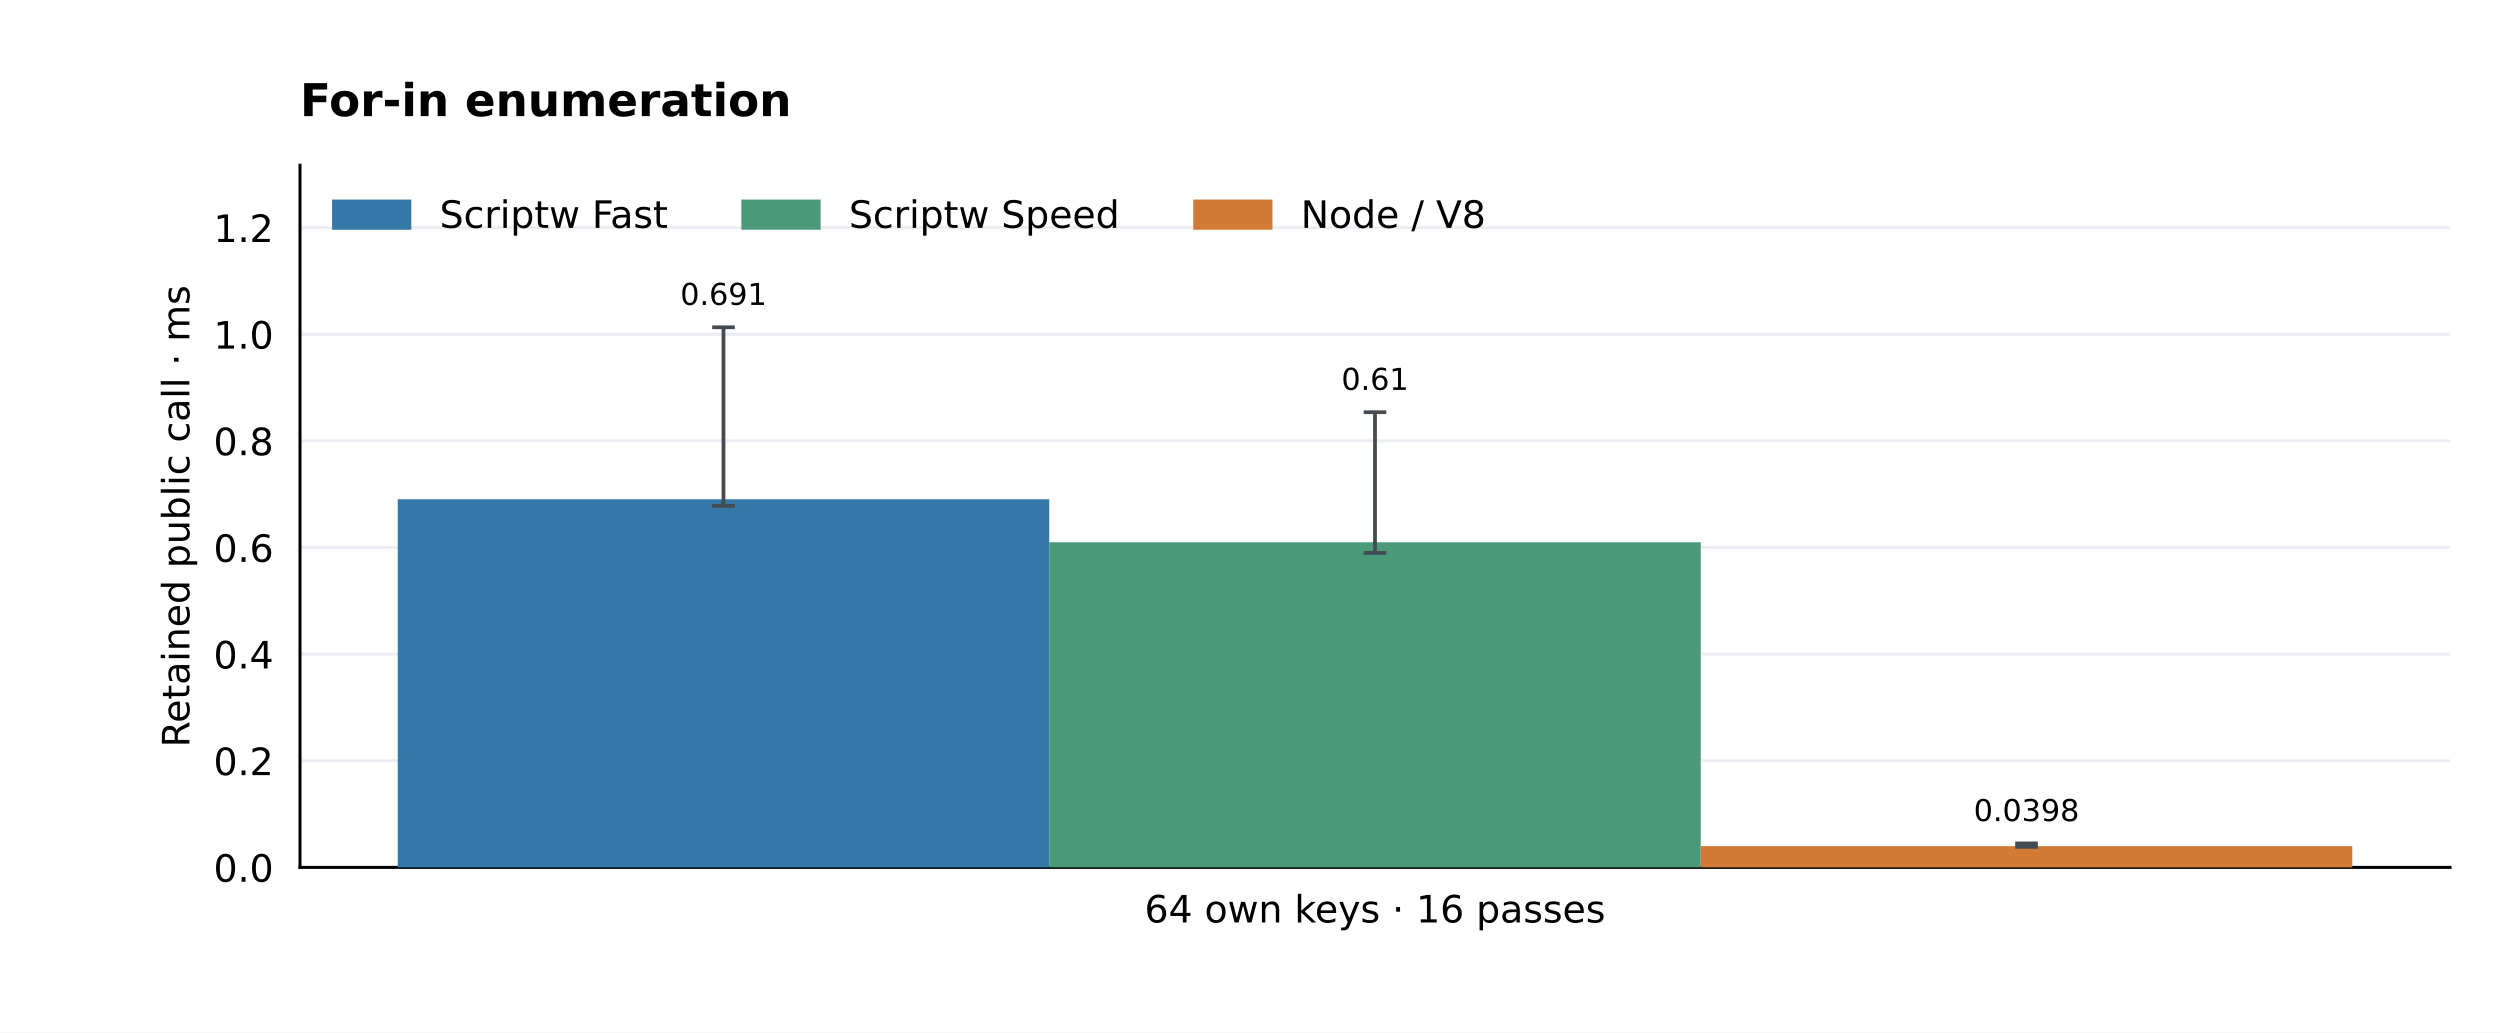
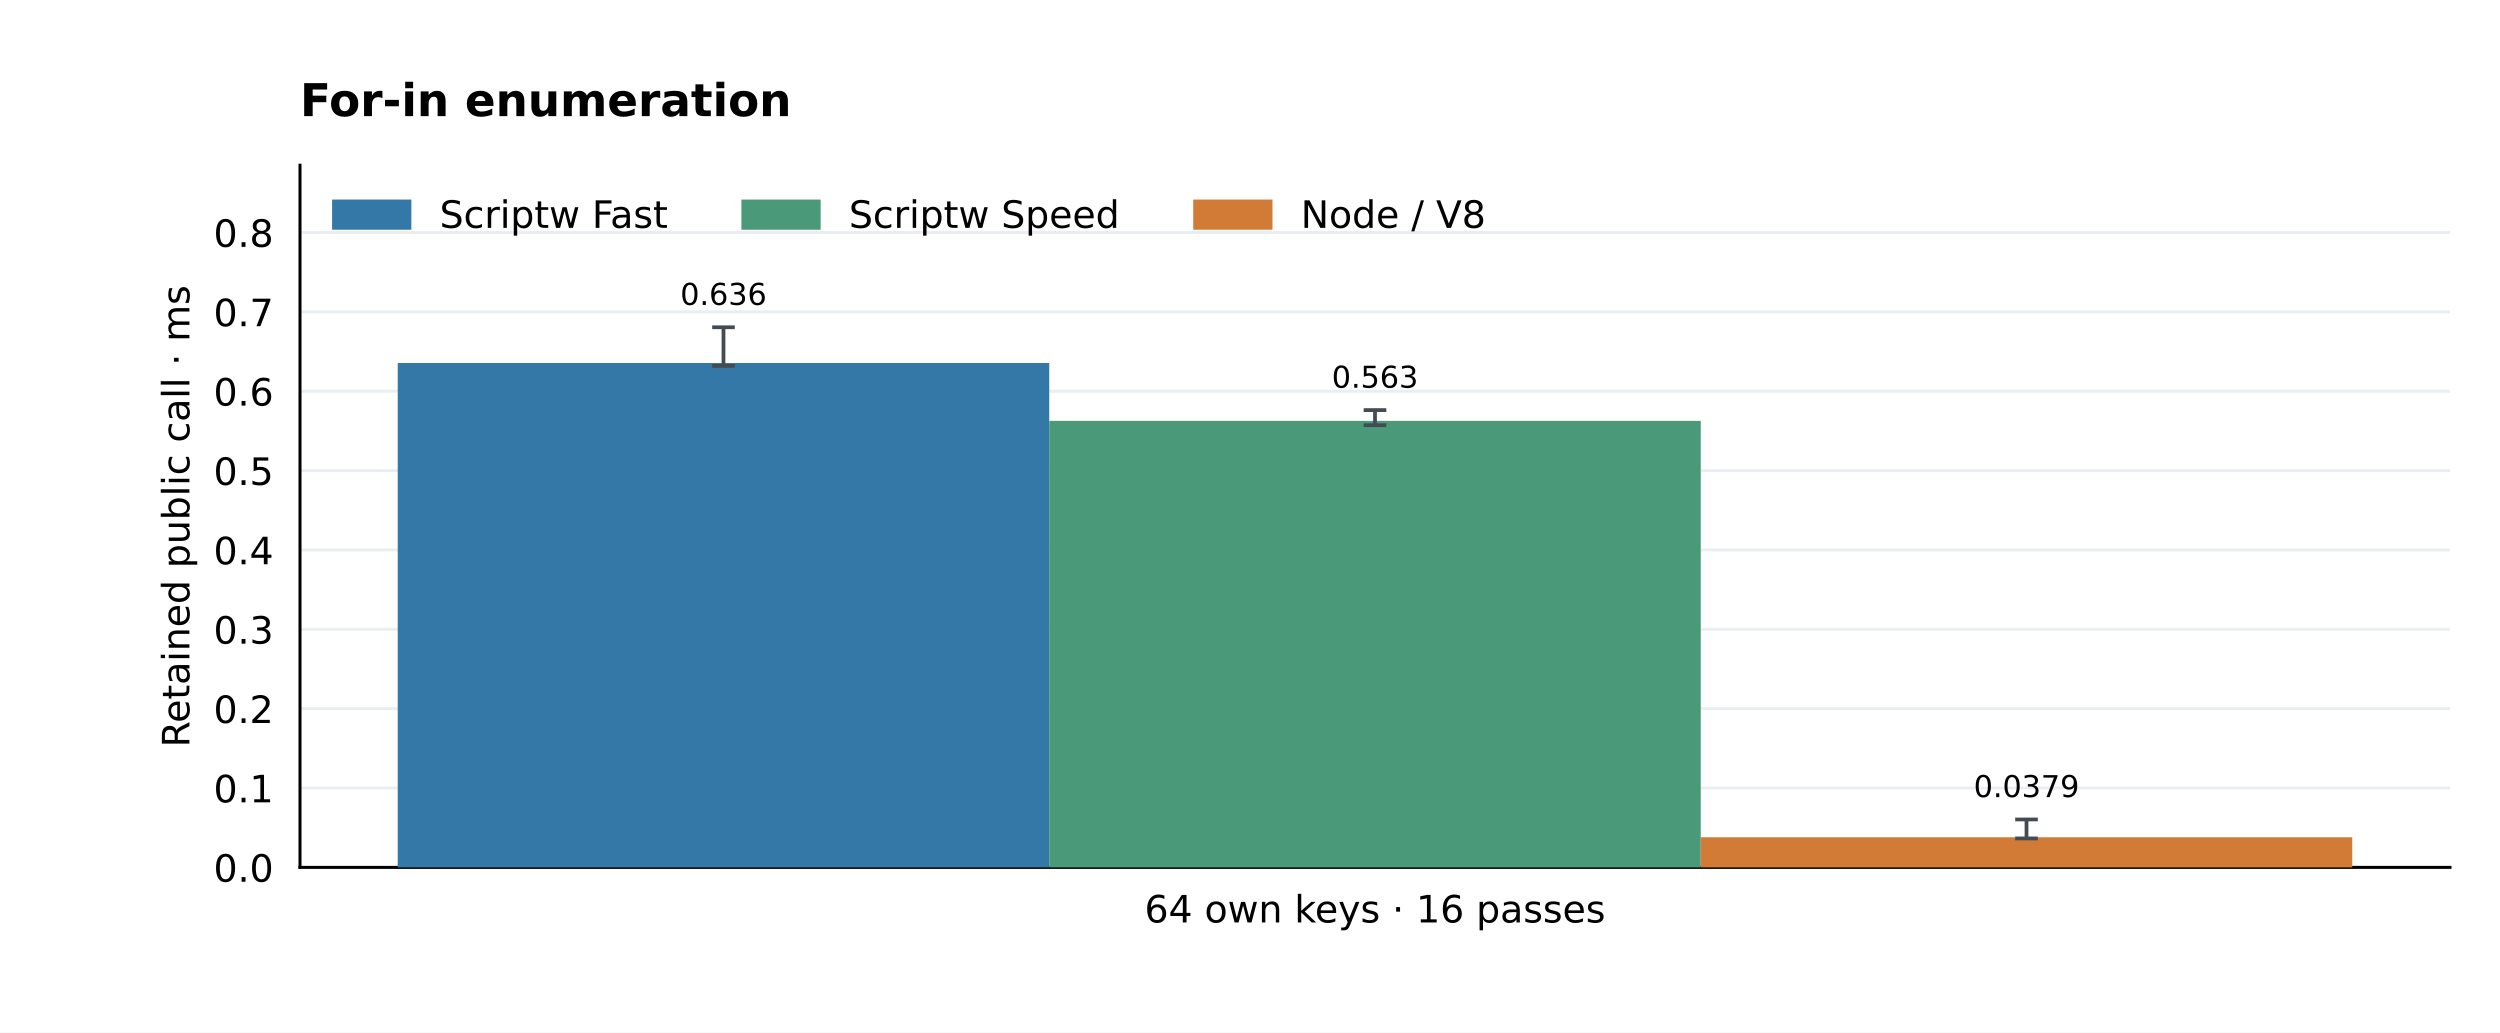
<svg xmlns="http://www.w3.org/2000/svg" xmlns:xlink="http://www.w3.org/1999/xlink" width="662.4pt" height="273.6pt" viewBox="0 0 662.4 273.6" version="1.1">
  <defs>
    <style type="text/css">*{stroke-linejoin: round; stroke-linecap: butt}</style>
  </defs>
  <g id="figure_1">
    <g id="patch_1">
      <path d="M 0 273.6 L 662.4 273.6 L 662.4 0 L 0 0 z " style="fill: #ffffff" />
    </g>
    <g id="axes_1">
      <g id="patch_2">
        <path d="M 79.488 229.824 L 649.152 229.824 L 649.152 43.776 L 79.488 43.776 z " style="fill: #ffffff" />
      </g>
      <g id="matplotlib.axis_1">
        <g id="xtick_1">
          <g id="line2d_1" />
          <g id="text_1">
            <text style="font-size: 10px; font-family: 'DejaVu Sans'; text-anchor: middle" x="364.32" y="244.422" transform="rotate(-0 364.32 244.4224)">64 own keys · 16 passes</text>
          </g>
        </g>
      </g>
      <g id="matplotlib.axis_2">
        <g id="ytick_1">
          <g id="line2d_2">
            <path d="M 79.488 229.824 L 649.152 229.824 " clip-path="url(#p608468b766)" style="fill: none; stroke: #eaeef2; stroke-width: 0.8; stroke-linecap: square" />
          </g>
          <g id="line2d_3" />
          <g id="text_2">
            <text style="font-size: 10px; font-family: 'DejaVu Sans'; text-anchor: end" x="72.488" y="233.623" transform="rotate(-0 72.488 233.6228)">0.0</text>
          </g>
        </g>
        <g id="ytick_2">
          <g id="line2d_4">
-             <path d="M 79.488 201.573 L 649.152 201.573 " clip-path="url(#p608468b766)" style="fill: none; stroke: #eaeef2; stroke-width: 0.8; stroke-linecap: square" />
+             <path d="M 79.488 208.797 L 649.152 208.797 " clip-path="url(#p608468b766)" style="fill: none; stroke: #eaeef2; stroke-width: 0.8; stroke-linecap: square" />
          </g>
          <g id="line2d_5" />
          <g id="text_3">
-             <text style="font-size: 10px; font-family: 'DejaVu Sans'; text-anchor: end" x="72.488" y="205.372" transform="rotate(-0 72.488 205.372)">0.2</text>
+             <text style="font-size: 10px; font-family: 'DejaVu Sans'; text-anchor: end" x="72.488" y="212.596" transform="rotate(-0 72.488 212.5959)">0.1</text>
          </g>
        </g>
        <g id="ytick_3">
          <g id="line2d_6">
-             <path d="M 79.488 173.322 L 649.152 173.322 " clip-path="url(#p608468b766)" style="fill: none; stroke: #eaeef2; stroke-width: 0.8; stroke-linecap: square" />
+             <path d="M 79.488 187.77 L 649.152 187.77 " clip-path="url(#p608468b766)" style="fill: none; stroke: #eaeef2; stroke-width: 0.8; stroke-linecap: square" />
          </g>
          <g id="line2d_7" />
          <g id="text_4">
-             <text style="font-size: 10px; font-family: 'DejaVu Sans'; text-anchor: end" x="72.488" y="177.121" transform="rotate(-0 72.488 177.1212)">0.4</text>
+             <text style="font-size: 10px; font-family: 'DejaVu Sans'; text-anchor: end" x="72.488" y="191.569" transform="rotate(-0 72.488 191.569)">0.2</text>
          </g>
        </g>
        <g id="ytick_4">
          <g id="line2d_8">
-             <path d="M 79.488 145.072 L 649.152 145.072 " clip-path="url(#p608468b766)" style="fill: none; stroke: #eaeef2; stroke-width: 0.8; stroke-linecap: square" />
+             <path d="M 79.488 166.743 L 649.152 166.743 " clip-path="url(#p608468b766)" style="fill: none; stroke: #eaeef2; stroke-width: 0.8; stroke-linecap: square" />
          </g>
          <g id="line2d_9" />
          <g id="text_5">
-             <text style="font-size: 10px; font-family: 'DejaVu Sans'; text-anchor: end" x="72.488" y="148.87" transform="rotate(-0 72.488 148.8705)">0.6</text>
+             <text style="font-size: 10px; font-family: 'DejaVu Sans'; text-anchor: end" x="72.488" y="170.542" transform="rotate(-0 72.488 170.5422)">0.3</text>
          </g>
        </g>
        <g id="ytick_5">
          <g id="line2d_10">
-             <path d="M 79.488 116.821 L 649.152 116.821 " clip-path="url(#p608468b766)" style="fill: none; stroke: #eaeef2; stroke-width: 0.8; stroke-linecap: square" />
+             <path d="M 79.488 145.716 L 649.152 145.716 " clip-path="url(#p608468b766)" style="fill: none; stroke: #eaeef2; stroke-width: 0.8; stroke-linecap: square" />
          </g>
          <g id="line2d_11" />
          <g id="text_6">
-             <text style="font-size: 10px; font-family: 'DejaVu Sans'; text-anchor: end" x="72.488" y="120.62" transform="rotate(-0 72.488 120.6197)">0.8</text>
+             <text style="font-size: 10px; font-family: 'DejaVu Sans'; text-anchor: end" x="72.488" y="149.515" transform="rotate(-0 72.488 149.5153)">0.4</text>
          </g>
        </g>
        <g id="ytick_6">
          <g id="line2d_12">
-             <path d="M 79.488 88.57 L 649.152 88.57 " clip-path="url(#p608468b766)" style="fill: none; stroke: #eaeef2; stroke-width: 0.8; stroke-linecap: square" />
+             <path d="M 79.488 124.69 L 649.152 124.69 " clip-path="url(#p608468b766)" style="fill: none; stroke: #eaeef2; stroke-width: 0.8; stroke-linecap: square" />
          </g>
          <g id="line2d_13" />
          <g id="text_7">
-             <text style="font-size: 10px; font-family: 'DejaVu Sans'; text-anchor: end" x="72.488" y="92.369" transform="rotate(-0 72.488 92.36887)">1.0</text>
+             <text style="font-size: 10px; font-family: 'DejaVu Sans'; text-anchor: end" x="72.488" y="128.488" transform="rotate(-0 72.488 128.4884)">0.5</text>
          </g>
        </g>
        <g id="ytick_7">
          <g id="line2d_14">
-             <path d="M 79.488 60.319 L 649.152 60.319 " clip-path="url(#p608468b766)" style="fill: none; stroke: #eaeef2; stroke-width: 0.8; stroke-linecap: square" />
+             <path d="M 79.488 103.663 L 649.152 103.663 " clip-path="url(#p608468b766)" style="fill: none; stroke: #eaeef2; stroke-width: 0.8; stroke-linecap: square" />
          </g>
          <g id="line2d_15" />
          <g id="text_8">
-             <text style="font-size: 10px; font-family: 'DejaVu Sans'; text-anchor: end" x="72.488" y="64.118" transform="rotate(-0 72.488 64.11808)">1.2</text>
-           </g>
-         </g>
-         <g id="text_9">
+             <text style="font-size: 10px; font-family: 'DejaVu Sans'; text-anchor: end" x="72.488" y="107.461" transform="rotate(-0 72.488 107.4615)">0.6</text>
+           </g>
+         </g>
+         <g id="ytick_8">
+           <g id="line2d_16">
+             <path d="M 79.488 82.636 L 649.152 82.636 " clip-path="url(#p608468b766)" style="fill: none; stroke: #eaeef2; stroke-width: 0.8; stroke-linecap: square" />
+           </g>
+           <g id="line2d_17" />
+           <g id="text_9">
+             <text style="font-size: 10px; font-family: 'DejaVu Sans'; text-anchor: end" x="72.488" y="86.435" transform="rotate(-0 72.488 86.4346)">0.7</text>
+           </g>
+         </g>
+         <g id="ytick_9">
+           <g id="line2d_18">
+             <path d="M 79.488 61.609 L 649.152 61.609 " clip-path="url(#p608468b766)" style="fill: none; stroke: #eaeef2; stroke-width: 0.8; stroke-linecap: square" />
+           </g>
+           <g id="line2d_19" />
+           <g id="text_10">
+             <text style="font-size: 10px; font-family: 'DejaVu Sans'; text-anchor: end" x="72.488" y="65.408" transform="rotate(-0 72.488 65.40771)">0.8</text>
+           </g>
+         </g>
+         <g id="text_11">
          <text style="font-size: 10px; font-family: 'DejaVu Sans'; text-anchor: middle" x="50.183" y="136.8" transform="rotate(-90 50.18253 136.8)">Retained public call · ms</text>
        </g>
      </g>
      <g id="patch_3">
        <path d="M 79.488 229.824 L 79.488 43.776 " style="fill: none; stroke: #000000; stroke-width: 0.8; stroke-linejoin: miter; stroke-linecap: square" />
      </g>
      <g id="patch_4">
        <path d="M 79.488 229.824 L 649.152 229.824 " style="fill: none; stroke: #000000; stroke-width: 0.8; stroke-linejoin: miter; stroke-linecap: square" />
      </g>
      <g id="patch_5">
-         <path d="M 105.382 229.824 L 278.007 229.824 L 278.007 132.286 L 105.382 132.286 z " clip-path="url(#p608468b766)" style="fill: #3478a8" />
-       </g>
-       <g id="text_10">
-         <text style="font-size: 8px; font-family: 'DejaVu Sans'; text-anchor: middle" x="191.695" y="80.788" transform="rotate(-0 191.6945 80.78828)">0.691</text>
+         <path d="M 105.382 229.824 L 278.007 229.824 L 278.007 96.174 L 105.382 96.174 z " clip-path="url(#p608468b766)" style="fill: #3478a8" />
+       </g>
+       <g id="text_12">
+         <text style="font-size: 8px; font-family: 'DejaVu Sans'; text-anchor: middle" x="191.695" y="80.788" transform="rotate(-0 191.6945 80.78828)">0.636</text>
      </g>
      <g id="patch_6">
-         <path d="M 278.007 229.824 L 450.633 229.824 L 450.633 143.685 L 278.007 143.685 z " clip-path="url(#p608468b766)" style="fill: #4a9a79" />
-       </g>
-       <g id="text_11">
-         <text style="font-size: 8px; font-family: 'DejaVu Sans'; text-anchor: middle" x="364.32" y="103.295" transform="rotate(-0 364.32 103.2948)">0.61</text>
+         <path d="M 278.007 229.824 L 450.633 229.824 L 450.633 111.505 L 278.007 111.505 z " clip-path="url(#p608468b766)" style="fill: #4a9a79" />
+       </g>
+       <g id="text_13">
+         <text style="font-size: 8px; font-family: 'DejaVu Sans'; text-anchor: middle" x="364.32" y="102.734" transform="rotate(-0 364.32 102.7336)">0.563</text>
      </g>
      <g id="patch_7">
-         <path d="M 450.633 229.824 L 623.258 229.824 L 623.258 224.198 L 450.633 224.198 z " clip-path="url(#p608468b766)" style="fill: #d17b36" />
-       </g>
-       <g id="text_12">
-         <text style="font-size: 8px; font-family: 'DejaVu Sans'; text-anchor: middle" x="536.945" y="217.558" transform="rotate(-0 536.9455 217.5577)">0.0398</text>
-       </g>
-       <g id="text_13">
+         <path d="M 450.633 229.824 L 623.258 229.824 L 623.258 221.846 L 450.633 221.846 z " clip-path="url(#p608468b766)" style="fill: #d17b36" />
+       </g>
+       <g id="text_14">
+         <text style="font-size: 8px; font-family: 'DejaVu Sans'; text-anchor: middle" x="536.945" y="211.205" transform="rotate(-0 536.9455 211.205)">0.0379</text>
+       </g>
+       <g id="text_15">
        <text style="font-weight: 700; font-size: 12px; font-family: 'DejaVu Sans'; text-anchor: start" x="79.488" y="30.776" transform="rotate(-0 79.488 30.776)">For-in enumeration</text>
      </g>
      <g id="LineCollection_1">
-         <path d="M 191.695 134.031 L 191.695 86.71 " clip-path="url(#p608468b766)" style="fill: none; stroke: #444b52" />
-       </g>
-       <g id="line2d_16">
+         <path d="M 191.695 96.949 L 191.695 86.71 " clip-path="url(#p608468b766)" style="fill: none; stroke: #444b52" />
+       </g>
+       <g id="line2d_20">
        <defs>
          <path id="mab82f154cf" d="M 3 0 L -3 -0 " style="stroke: #444b52" />
        </defs>
        <g clip-path="url(#p608468b766)">
-           <use xlink:href="#mab82f154cf" x="191.695" y="134.031" style="fill: #1f77b4; stroke: #444b52" />
-         </g>
-       </g>
-       <g id="line2d_17">
+           <use xlink:href="#mab82f154cf" x="191.695" y="96.949" style="fill: #1f77b4; stroke: #444b52" />
+         </g>
+       </g>
+       <g id="line2d_21">
        <g clip-path="url(#p608468b766)">
          <use xlink:href="#mab82f154cf" x="191.695" y="86.71" style="fill: #1f77b4; stroke: #444b52" />
        </g>
      </g>
      <g id="LineCollection_2">
-         <path d="M 364.32 146.495 L 364.32 109.217 " clip-path="url(#p608468b766)" style="fill: none; stroke: #444b52" />
-       </g>
-       <g id="line2d_18">
-         <g clip-path="url(#p608468b766)">
-           <use xlink:href="#mab82f154cf" x="364.32" y="146.495" style="fill: #1f77b4; stroke: #444b52" />
-         </g>
-       </g>
-       <g id="line2d_19">
-         <g clip-path="url(#p608468b766)">
-           <use xlink:href="#mab82f154cf" x="364.32" y="109.217" style="fill: #1f77b4; stroke: #444b52" />
+         <path d="M 364.32 112.662 L 364.32 108.655 " clip-path="url(#p608468b766)" style="fill: none; stroke: #444b52" />
+       </g>
+       <g id="line2d_22">
+         <g clip-path="url(#p608468b766)">
+           <use xlink:href="#mab82f154cf" x="364.32" y="112.662" style="fill: #1f77b4; stroke: #444b52" />
+         </g>
+       </g>
+       <g id="line2d_23">
+         <g clip-path="url(#p608468b766)">
+           <use xlink:href="#mab82f154cf" x="364.32" y="108.655" style="fill: #1f77b4; stroke: #444b52" />
        </g>
      </g>
      <g id="LineCollection_3">
-         <path d="M 536.945 224.374 L 536.945 223.48 " clip-path="url(#p608468b766)" style="fill: none; stroke: #444b52" />
-       </g>
-       <g id="line2d_20">
-         <g clip-path="url(#p608468b766)">
-           <use xlink:href="#mab82f154cf" x="536.945" y="224.374" style="fill: #1f77b4; stroke: #444b52" />
-         </g>
-       </g>
-       <g id="line2d_21">
-         <g clip-path="url(#p608468b766)">
-           <use xlink:href="#mab82f154cf" x="536.945" y="223.48" style="fill: #1f77b4; stroke: #444b52" />
+         <path d="M 536.945 222.147 L 536.945 217.127 " clip-path="url(#p608468b766)" style="fill: none; stroke: #444b52" />
+       </g>
+       <g id="line2d_24">
+         <g clip-path="url(#p608468b766)">
+           <use xlink:href="#mab82f154cf" x="536.945" y="222.147" style="fill: #1f77b4; stroke: #444b52" />
+         </g>
+       </g>
+       <g id="line2d_25">
+         <g clip-path="url(#p608468b766)">
+           <use xlink:href="#mab82f154cf" x="536.945" y="217.127" style="fill: #1f77b4; stroke: #444b52" />
        </g>
      </g>
      <g id="legend_1">
        <g id="patch_8">
          <path d="M 88.488 60.374 L 108.488 60.374 L 108.488 53.374 L 88.488 53.374 z " style="fill: #3478a8; stroke: #3478a8; stroke-linejoin: miter" />
        </g>
-         <g id="text_14">
+         <g id="text_16">
          <text style="font-size: 10px; font-family: 'DejaVu Sans'; text-anchor: start" x="116.488" y="60.374" transform="rotate(-0 116.488 60.37444)">Scriptw Fast</text>
        </g>
        <g id="patch_9">
          <path d="M 196.941 60.374 L 216.941 60.374 L 216.941 53.374 L 196.941 53.374 z " style="fill: #4a9a79; stroke: #4a9a79; stroke-linejoin: miter" />
        </g>
-         <g id="text_15">
+         <g id="text_17">
          <text style="font-size: 10px; font-family: 'DejaVu Sans'; text-anchor: start" x="224.941" y="60.374" transform="rotate(-0 224.9411 60.37444)">Scriptw Speed</text>
        </g>
        <g id="patch_10">
          <path d="M 316.654 60.374 L 336.654 60.374 L 336.654 53.374 L 316.654 53.374 z " style="fill: #d17b36; stroke: #d17b36; stroke-linejoin: miter" />
        </g>
-         <g id="text_16">
+         <g id="text_18">
          <text style="font-size: 10px; font-family: 'DejaVu Sans'; text-anchor: start" x="344.654" y="60.374" transform="rotate(-0 344.6536 60.37444)">Node / V8</text>
        </g>
      </g>
    </g>
  </g>
  <defs>
    <clipPath id="p608468b766">
      <rect x="79.488" y="43.776" width="569.664" height="186.048" />
    </clipPath>
  </defs>
</svg>
